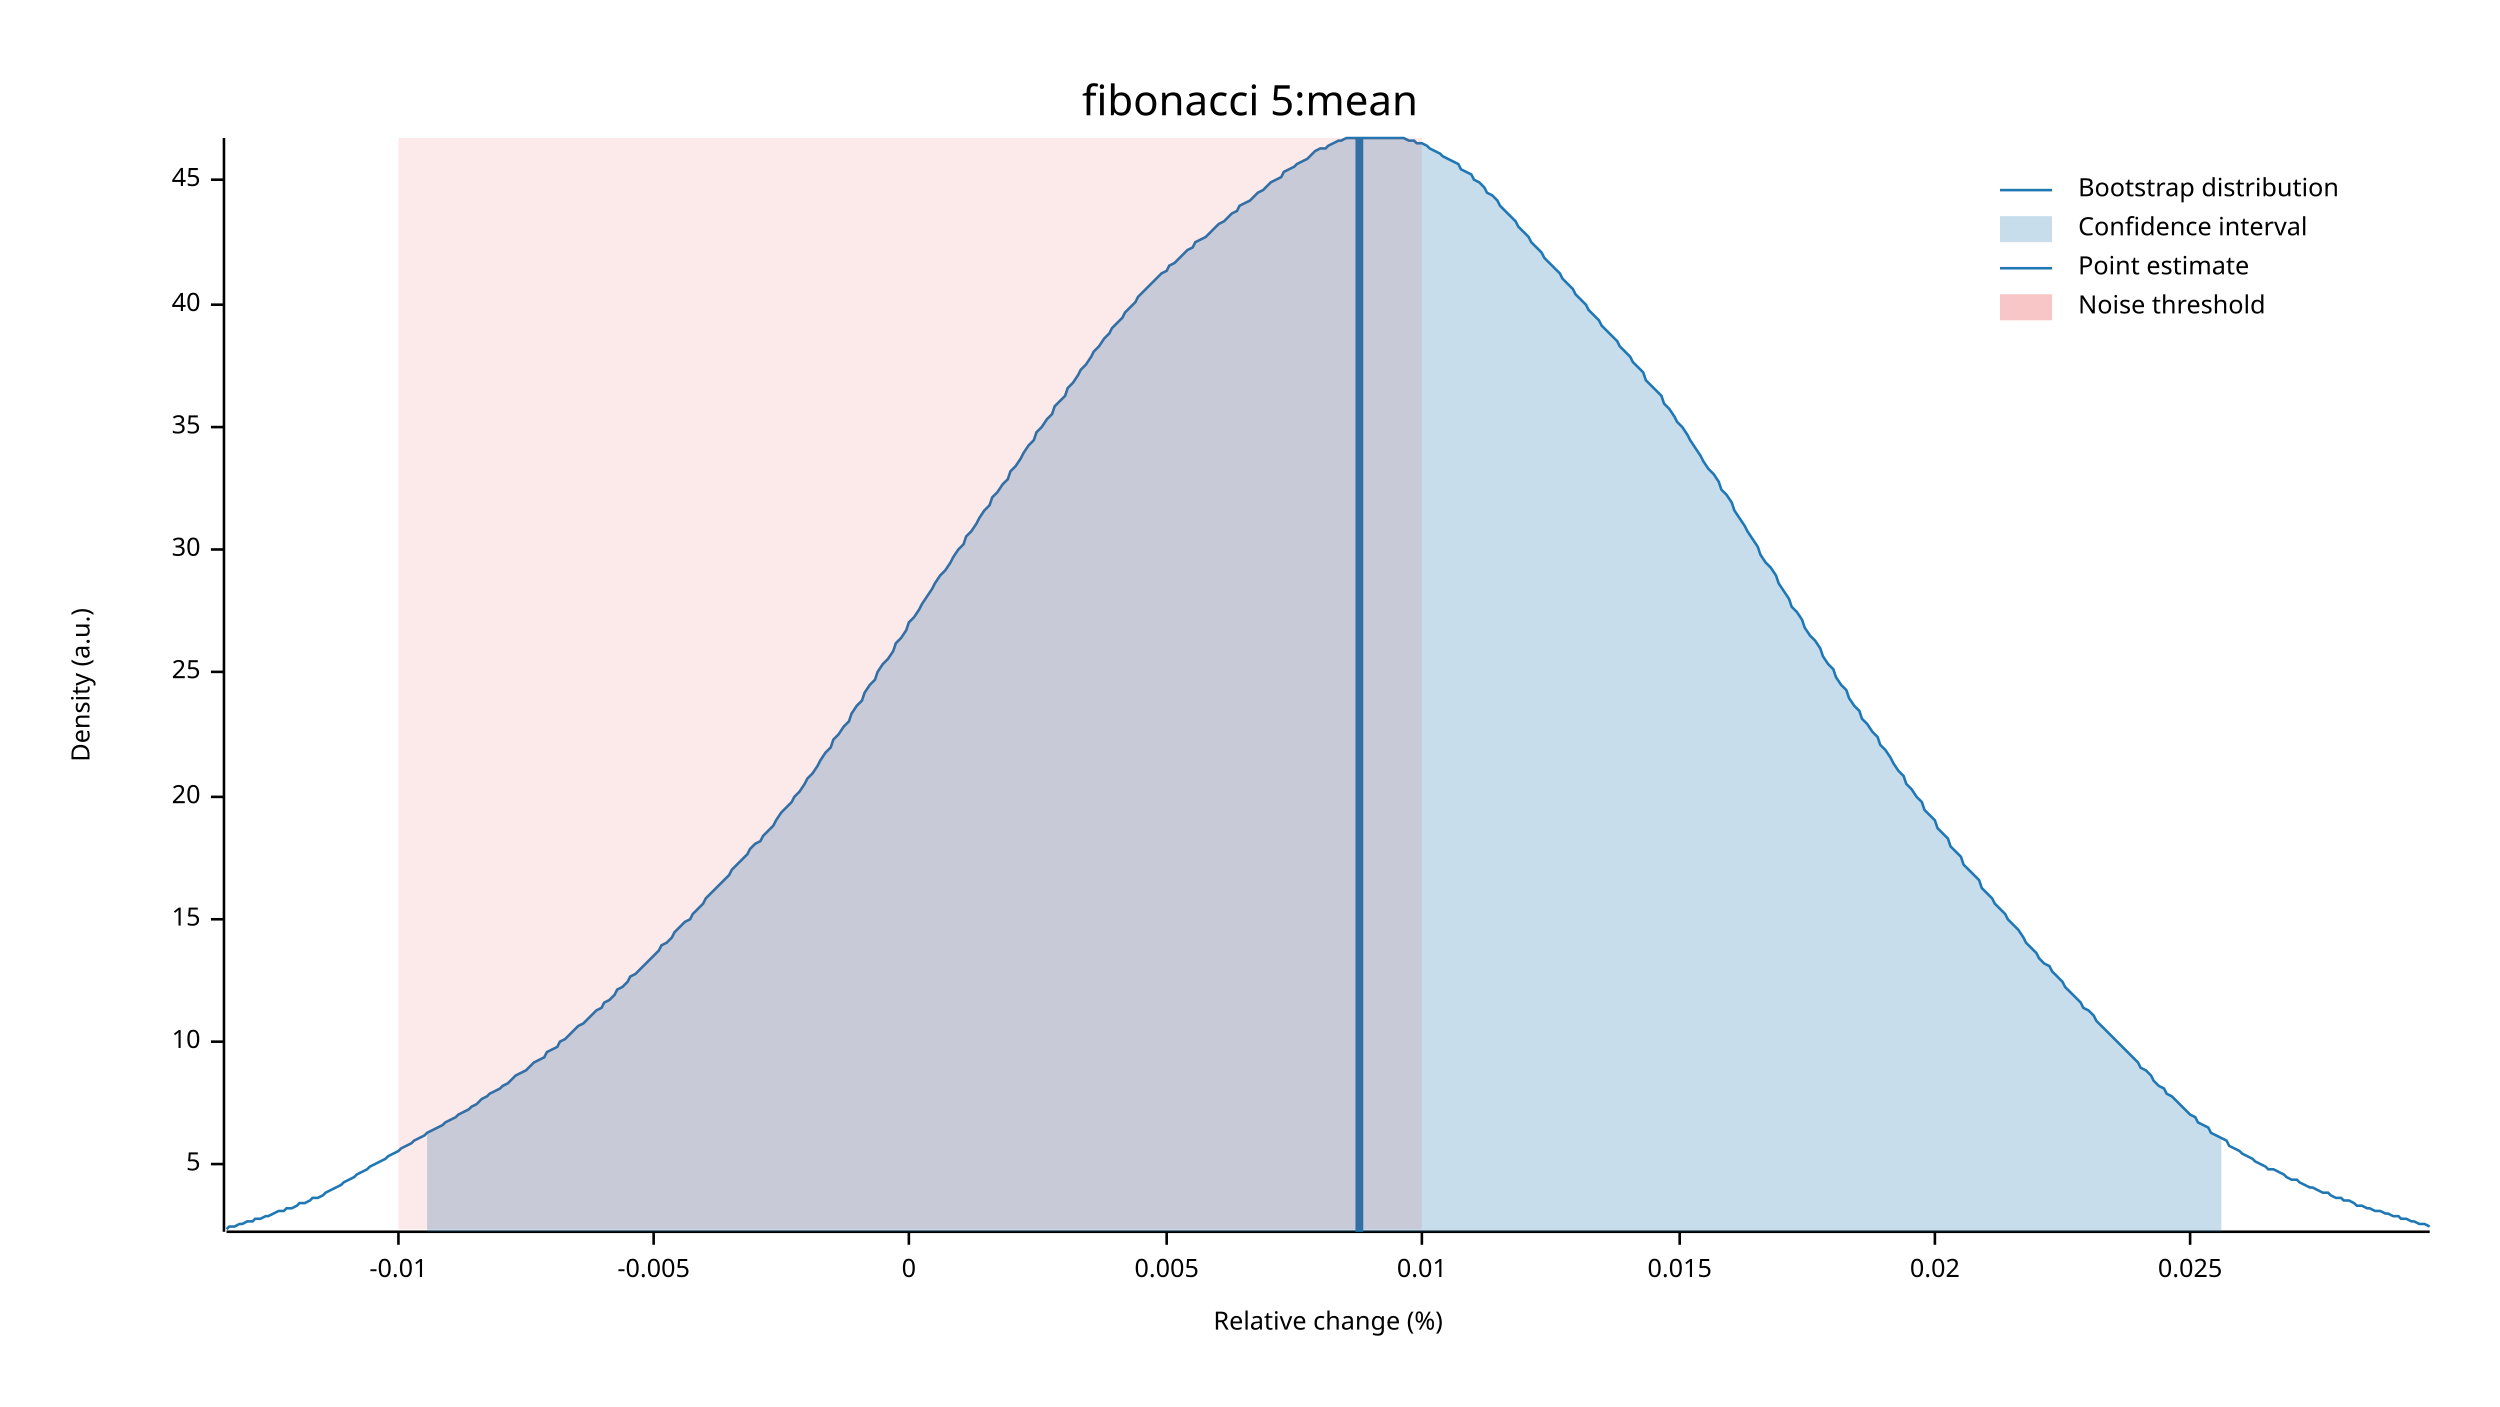
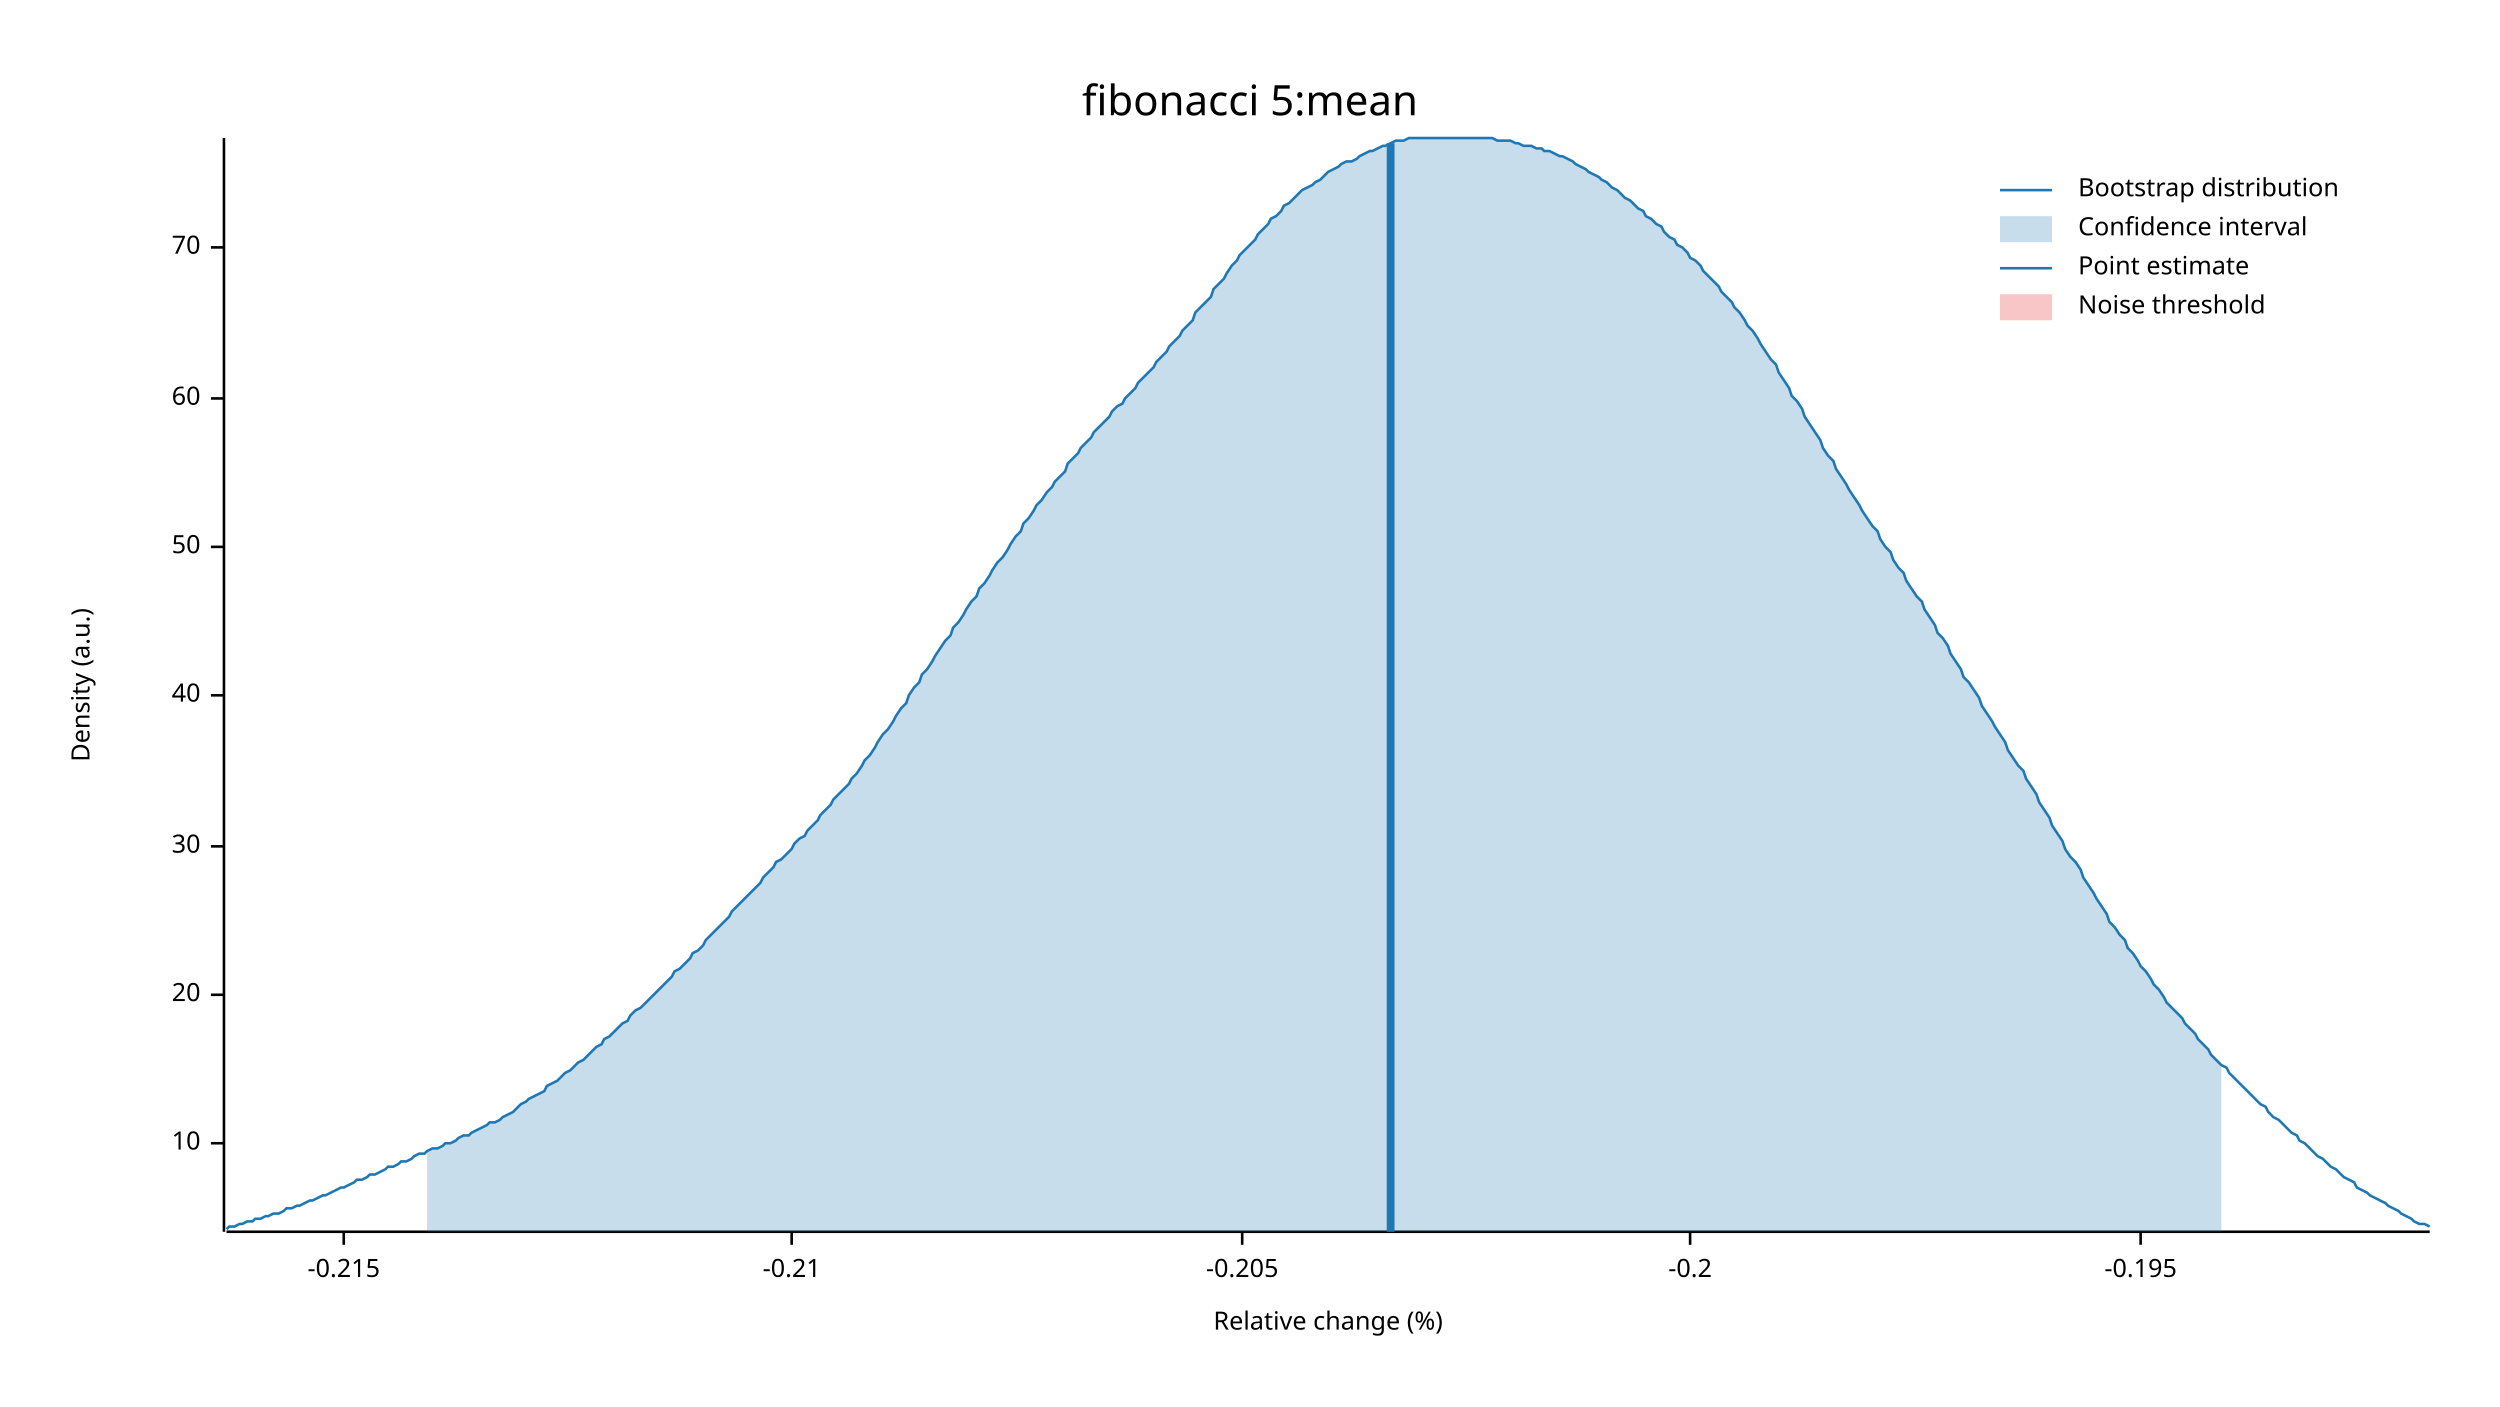
<svg xmlns="http://www.w3.org/2000/svg" width="960" height="540">
  <text x="480" y="32" dy="0.76em" text-anchor="middle" font-family="sans-serif" font-size="16.129" opacity="1" fill="#000000">
fibonacci 5:mean
</text>
  <text x="27" y="263" dy="0.76em" text-anchor="middle" font-family="sans-serif" font-size="9.677" opacity="1" fill="#000000" transform="rotate(270, 27, 263)">
Density (a.u.)
</text>
  <text x="510" y="513" dy="-0.5ex" text-anchor="middle" font-family="sans-serif" font-size="9.677" opacity="1" fill="#000000">
Relative change (%)
</text>
  <polyline fill="none" opacity="1" stroke="#000000" stroke-width="1" points="86,53 86,473 " />
-   <text x="77" y="447" dy="0.5ex" text-anchor="end" font-family="sans-serif" font-size="9.677" opacity="1" fill="#000000">
- 5
- </text>
-   <polyline fill="none" opacity="1" stroke="#000000" stroke-width="1" points="81,447 86,447 " />
-   <text x="77" y="400" dy="0.5ex" text-anchor="end" font-family="sans-serif" font-size="9.677" opacity="1" fill="#000000">
+   <text x="77" y="439" dy="0.5ex" text-anchor="end" font-family="sans-serif" font-size="9.677" opacity="1" fill="#000000">
10
</text>
-   <polyline fill="none" opacity="1" stroke="#000000" stroke-width="1" points="81,400 86,400 " />
-   <text x="77" y="353" dy="0.5ex" text-anchor="end" font-family="sans-serif" font-size="9.677" opacity="1" fill="#000000">
- 15
- </text>
-   <polyline fill="none" opacity="1" stroke="#000000" stroke-width="1" points="81,353 86,353 " />
-   <text x="77" y="306" dy="0.5ex" text-anchor="end" font-family="sans-serif" font-size="9.677" opacity="1" fill="#000000">
+   <polyline fill="none" opacity="1" stroke="#000000" stroke-width="1" points="81,439 86,439 " />
+   <text x="77" y="382" dy="0.5ex" text-anchor="end" font-family="sans-serif" font-size="9.677" opacity="1" fill="#000000">
20
</text>
-   <polyline fill="none" opacity="1" stroke="#000000" stroke-width="1" points="81,306 86,306 " />
-   <text x="77" y="258" dy="0.5ex" text-anchor="end" font-family="sans-serif" font-size="9.677" opacity="1" fill="#000000">
- 25
- </text>
-   <polyline fill="none" opacity="1" stroke="#000000" stroke-width="1" points="81,258 86,258 " />
-   <text x="77" y="211" dy="0.5ex" text-anchor="end" font-family="sans-serif" font-size="9.677" opacity="1" fill="#000000">
+   <polyline fill="none" opacity="1" stroke="#000000" stroke-width="1" points="81,382 86,382 " />
+   <text x="77" y="325" dy="0.5ex" text-anchor="end" font-family="sans-serif" font-size="9.677" opacity="1" fill="#000000">
30
</text>
-   <polyline fill="none" opacity="1" stroke="#000000" stroke-width="1" points="81,211 86,211 " />
-   <text x="77" y="164" dy="0.5ex" text-anchor="end" font-family="sans-serif" font-size="9.677" opacity="1" fill="#000000">
- 35
- </text>
-   <polyline fill="none" opacity="1" stroke="#000000" stroke-width="1" points="81,164 86,164 " />
-   <text x="77" y="117" dy="0.5ex" text-anchor="end" font-family="sans-serif" font-size="9.677" opacity="1" fill="#000000">
+   <polyline fill="none" opacity="1" stroke="#000000" stroke-width="1" points="81,325 86,325 " />
+   <text x="77" y="267" dy="0.5ex" text-anchor="end" font-family="sans-serif" font-size="9.677" opacity="1" fill="#000000">
40
</text>
-   <polyline fill="none" opacity="1" stroke="#000000" stroke-width="1" points="81,117 86,117 " />
-   <text x="77" y="69" dy="0.5ex" text-anchor="end" font-family="sans-serif" font-size="9.677" opacity="1" fill="#000000">
- 45
+   <polyline fill="none" opacity="1" stroke="#000000" stroke-width="1" points="81,267 86,267 " />
+   <text x="77" y="210" dy="0.5ex" text-anchor="end" font-family="sans-serif" font-size="9.677" opacity="1" fill="#000000">
+ 50
</text>
-   <polyline fill="none" opacity="1" stroke="#000000" stroke-width="1" points="81,69 86,69 " />
+   <polyline fill="none" opacity="1" stroke="#000000" stroke-width="1" points="81,210 86,210 " />
+   <text x="77" y="153" dy="0.5ex" text-anchor="end" font-family="sans-serif" font-size="9.677" opacity="1" fill="#000000">
+ 60
+ </text>
+   <polyline fill="none" opacity="1" stroke="#000000" stroke-width="1" points="81,153 86,153 " />
+   <text x="77" y="95" dy="0.5ex" text-anchor="end" font-family="sans-serif" font-size="9.677" opacity="1" fill="#000000">
+ 70
+ </text>
+   <polyline fill="none" opacity="1" stroke="#000000" stroke-width="1" points="81,95 86,95 " />
  <polyline fill="none" opacity="1" stroke="#000000" stroke-width="1" points="87,473 933,473 " />
-   <text x="153" y="483" dy="0.76em" text-anchor="middle" font-family="sans-serif" font-size="9.677" opacity="1" fill="#000000">
- -0.01
+   <text x="132" y="483" dy="0.76em" text-anchor="middle" font-family="sans-serif" font-size="9.677" opacity="1" fill="#000000">
+ -0.215
</text>
-   <polyline fill="none" opacity="1" stroke="#000000" stroke-width="1" points="153,473 153,478 " />
-   <text x="251" y="483" dy="0.76em" text-anchor="middle" font-family="sans-serif" font-size="9.677" opacity="1" fill="#000000">
- -0.005
+   <polyline fill="none" opacity="1" stroke="#000000" stroke-width="1" points="132,473 132,478 " />
+   <text x="304" y="483" dy="0.76em" text-anchor="middle" font-family="sans-serif" font-size="9.677" opacity="1" fill="#000000">
+ -0.21
</text>
-   <polyline fill="none" opacity="1" stroke="#000000" stroke-width="1" points="251,473 251,478 " />
-   <text x="349" y="483" dy="0.76em" text-anchor="middle" font-family="sans-serif" font-size="9.677" opacity="1" fill="#000000">
- 0
+   <polyline fill="none" opacity="1" stroke="#000000" stroke-width="1" points="304,473 304,478 " />
+   <text x="477" y="483" dy="0.76em" text-anchor="middle" font-family="sans-serif" font-size="9.677" opacity="1" fill="#000000">
+ -0.205
</text>
-   <polyline fill="none" opacity="1" stroke="#000000" stroke-width="1" points="349,473 349,478 " />
-   <text x="448" y="483" dy="0.76em" text-anchor="middle" font-family="sans-serif" font-size="9.677" opacity="1" fill="#000000">
- 0.005
+   <polyline fill="none" opacity="1" stroke="#000000" stroke-width="1" points="477,473 477,478 " />
+   <text x="649" y="483" dy="0.76em" text-anchor="middle" font-family="sans-serif" font-size="9.677" opacity="1" fill="#000000">
+ -0.2
</text>
-   <polyline fill="none" opacity="1" stroke="#000000" stroke-width="1" points="448,473 448,478 " />
-   <text x="546" y="483" dy="0.76em" text-anchor="middle" font-family="sans-serif" font-size="9.677" opacity="1" fill="#000000">
- 0.01
+   <polyline fill="none" opacity="1" stroke="#000000" stroke-width="1" points="649,473 649,478 " />
+   <text x="822" y="483" dy="0.76em" text-anchor="middle" font-family="sans-serif" font-size="9.677" opacity="1" fill="#000000">
+ -0.195
</text>
-   <polyline fill="none" opacity="1" stroke="#000000" stroke-width="1" points="546,473 546,478 " />
-   <text x="645" y="483" dy="0.76em" text-anchor="middle" font-family="sans-serif" font-size="9.677" opacity="1" fill="#000000">
- 0.015
- </text>
-   <polyline fill="none" opacity="1" stroke="#000000" stroke-width="1" points="645,473 645,478 " />
-   <text x="743" y="483" dy="0.76em" text-anchor="middle" font-family="sans-serif" font-size="9.677" opacity="1" fill="#000000">
- 0.02
- </text>
-   <polyline fill="none" opacity="1" stroke="#000000" stroke-width="1" points="743,473 743,478 " />
-   <text x="841" y="483" dy="0.76em" text-anchor="middle" font-family="sans-serif" font-size="9.677" opacity="1" fill="#000000">
- 0.025
- </text>
-   <polyline fill="none" opacity="1" stroke="#000000" stroke-width="1" points="841,473 841,478 " />
-   <polyline fill="none" opacity="1" stroke="#1F78B4" stroke-width="1" points="87,472 88,471 90,471 92,470 93,470 95,469 97,469 98,468 100,468 102,467 103,467 105,466 107,465 109,465 110,464 112,464 114,463 115,462 117,462 119,461 120,460 122,460 124,459 125,458 127,457 129,456 131,455 132,454 134,453 136,452 137,451 139,450 141,449 142,448 144,447 146,446 148,445 149,444 151,443 153,442 154,441 156,440 158,439 159,438 161,437 163,436 164,435 166,434 168,433 170,432 171,431 173,430 175,429 176,428 178,427 180,426 181,425 183,424 185,422 187,421 188,420 190,419 192,418 193,417 195,416 197,414 198,413 200,412 202,411 203,410 205,408 207,407 209,406 210,404 212,403 214,402 215,400 217,399 219,397 220,396 222,394 224,393 226,391 227,390 229,388 231,387 232,385 234,384 236,382 237,380 239,379 241,377 242,375 244,374 246,372 248,370 249,369 251,367 253,365 254,363 256,362 258,360 259,358 261,356 263,354 265,353 266,351 268,349 270,347 271,345 273,343 275,341 276,340 278,338 280,336 281,334 283,332 285,330 287,328 288,326 290,324 292,323 293,321 295,319 297,317 298,315 300,312 302,310 304,308 305,306 307,304 309,301 310,299 312,297 314,294 315,292 317,289 319,287 320,284 322,282 324,279 326,277 327,274 329,271 331,269 332,266 334,263 336,261 337,258 339,255 341,253 343,250 344,247 346,245 348,242 349,239 351,237 353,234 354,232 356,229 358,226 359,224 361,221 363,219 365,216 366,214 368,211 370,209 371,206 373,204 375,201 376,199 378,196 380,194 381,191 383,189 385,186 387,184 388,181 390,179 392,176 393,174 395,171 397,169 398,166 400,164 402,161 404,159 405,156 407,154 409,152 410,149 412,147 414,144 415,142 417,140 419,137 420,135 422,133 424,130 426,128 427,126 429,124 431,122 432,120 434,118 436,116 437,114 439,112 441,110 443,108 444,107 446,105 448,104 449,102 451,101 453,99 454,98 456,96 458,95 459,93 461,92 463,91 465,89 466,88 468,86 470,85 471,84 473,82 475,81 476,79 478,78 480,77 482,75 483,74 485,73 487,71 488,70 490,69 492,68 493,66 495,65 497,64 498,63 500,62 502,61 504,59 505,58 507,57 509,57 510,56 512,55 514,54 515,54 517,53 519,53 521,53 522,53 524,53 526,53 527,53 529,53 531,53 532,53 534,53 536,53 537,53 539,53 541,54 543,54 544,55 546,55 548,56 549,57 551,58 553,59 554,60 556,61 558,62 560,63 561,65 563,66 565,67 566,69 568,70 570,72 571,74 573,75 575,77 576,79 578,81 580,83 582,85 583,87 585,89 587,91 588,93 590,95 592,97 593,99 595,101 597,103 599,105 600,107 602,109 604,111 605,113 607,115 609,117 610,119 612,121 614,123 615,125 617,127 619,129 621,131 622,133 624,135 626,137 627,139 629,141 631,143 632,146 634,148 636,150 638,152 639,155 641,157 643,160 644,162 646,164 648,167 649,169 651,172 653,175 654,177 656,180 658,182 660,185 661,188 663,190 665,193 666,196 668,199 670,202 671,204 673,207 675,210 676,213 678,216 680,218 682,221 683,224 685,227 687,230 688,233 690,235 692,238 693,241 695,244 697,246 699,249 700,252 702,255 704,257 705,260 707,263 709,265 710,268 712,271 714,273 715,276 717,278 719,281 721,283 722,286 724,288 726,291 727,293 729,296 731,298 732,301 734,303 736,306 738,308 739,311 741,313 743,315 744,318 746,320 748,322 749,325 751,327 753,329 754,332 756,334 758,336 760,338 761,341 763,343 765,345 766,347 768,349 770,351 771,353 773,355 775,357 777,360 778,362 780,364 782,366 783,368 785,370 787,371 788,373 790,375 792,377 793,379 795,381 797,383 799,385 800,387 802,388 804,390 805,392 807,394 809,396 810,397 812,399 814,401 816,403 817,404 819,406 821,408 822,410 824,411 826,413 827,415 829,417 831,418 832,420 834,421 836,423 838,425 839,426 841,428 843,429 844,431 846,432 848,433 849,435 851,436 853,437 855,438 856,440 858,441 860,442 861,443 863,444 865,445 866,446 868,447 870,448 871,449 873,449 875,450 877,451 878,452 880,453 882,453 883,454 885,455 887,456 888,456 890,457 892,458 894,458 895,459 897,460 899,460 900,461 902,461 904,462 905,463 907,463 909,464 910,464 912,465 914,465 916,466 917,466 919,467 921,467 922,468 924,468 926,469 927,469 929,470 931,470 933,471 " />
-   <polygon opacity="0.25" fill="#1F78B4" points="164,435 166,434 168,433 170,432 171,431 173,430 175,429 176,428 178,427 180,426 181,425 183,424 185,422 187,421 188,420 190,419 192,418 193,417 195,416 197,414 198,413 200,412 202,411 203,410 205,408 207,407 209,406 210,404 212,403 214,402 215,400 217,399 219,397 220,396 222,394 224,393 226,391 227,390 229,388 231,387 232,385 234,384 236,382 237,380 239,379 241,377 242,375 244,374 246,372 248,370 249,369 251,367 253,365 254,363 256,362 258,360 259,358 261,356 263,354 265,353 266,351 268,349 270,347 271,345 273,343 275,341 276,340 278,338 280,336 281,334 283,332 285,330 287,328 288,326 290,324 292,323 293,321 295,319 297,317 298,315 300,312 302,310 304,308 305,306 307,304 309,301 310,299 312,297 314,294 315,292 317,289 319,287 320,284 322,282 324,279 326,277 327,274 329,271 331,269 332,266 334,263 336,261 337,258 339,255 341,253 343,250 344,247 346,245 348,242 349,239 351,237 353,234 354,232 356,229 358,226 359,224 361,221 363,219 365,216 366,214 368,211 370,209 371,206 373,204 375,201 376,199 378,196 380,194 381,191 383,189 385,186 387,184 388,181 390,179 392,176 393,174 395,171 397,169 398,166 400,164 402,161 404,159 405,156 407,154 409,152 410,149 412,147 414,144 415,142 417,140 419,137 420,135 422,133 424,130 426,128 427,126 429,124 431,122 432,120 434,118 436,116 437,114 439,112 441,110 443,108 444,107 446,105 448,104 449,102 451,101 453,99 454,98 456,96 458,95 459,93 461,92 463,91 465,89 466,88 468,86 470,85 471,84 473,82 475,81 476,79 478,78 480,77 482,75 483,74 485,73 487,71 488,70 490,69 492,68 493,66 495,65 497,64 498,63 500,62 502,61 504,59 505,58 507,57 509,57 510,56 512,55 514,54 515,54 517,53 519,53 521,53 522,53 524,53 526,53 527,53 529,53 531,53 532,53 534,53 536,53 537,53 539,53 541,54 543,54 544,55 546,55 548,56 549,57 551,58 553,59 554,60 556,61 558,62 560,63 561,65 563,66 565,67 566,69 568,70 570,72 571,74 573,75 575,77 576,79 578,81 580,83 582,85 583,87 585,89 587,91 588,93 590,95 592,97 593,99 595,101 597,103 599,105 600,107 602,109 604,111 605,113 607,115 609,117 610,119 612,121 614,123 615,125 617,127 619,129 621,131 622,133 624,135 626,137 627,139 629,141 631,143 632,146 634,148 636,150 638,152 639,155 641,157 643,160 644,162 646,164 648,167 649,169 651,172 653,175 654,177 656,180 658,182 660,185 661,188 663,190 665,193 666,196 668,199 670,202 671,204 673,207 675,210 676,213 678,216 680,218 682,221 683,224 685,227 687,230 688,233 690,235 692,238 693,241 695,244 697,246 699,249 700,252 702,255 704,257 705,260 707,263 709,265 710,268 712,271 714,273 715,276 717,278 719,281 721,283 722,286 724,288 726,291 727,293 729,296 731,298 732,301 734,303 736,306 738,308 739,311 741,313 743,315 744,318 746,320 748,322 749,325 751,327 753,329 754,332 756,334 758,336 760,338 761,341 763,343 765,345 766,347 768,349 770,351 771,353 773,355 775,357 777,360 778,362 780,364 782,366 783,368 785,370 787,371 788,373 790,375 792,377 793,379 795,381 797,383 799,385 800,387 802,388 804,390 805,392 807,394 809,396 810,397 812,399 814,401 816,403 817,404 819,406 821,408 822,410 824,411 826,413 827,415 829,417 831,418 832,420 834,421 836,423 838,425 839,426 841,428 843,429 844,431 846,432 848,433 849,435 851,436 853,437 853,473 164,473 " />
-   <polyline fill="none" opacity="1" stroke="#1F78B4" stroke-width="3" points="522,473 522,53 " />
-   <rect x="153" y="53" width="393" height="419" opacity="0.1" fill="#E31A1C" stroke="none" />
+   <polyline fill="none" opacity="1" stroke="#000000" stroke-width="1" points="822,473 822,478 " />
+   <polyline fill="none" opacity="1" stroke="#1F78B4" stroke-width="1" points="87,472 88,471 90,471 92,470 93,470 95,469 97,469 98,468 100,468 102,467 103,467 105,466 107,466 109,465 110,464 112,464 114,463 115,463 117,462 119,461 120,461 122,460 124,459 125,459 127,458 129,457 131,456 132,456 134,455 136,454 137,453 139,453 141,452 142,451 144,451 146,450 148,449 149,448 151,448 153,447 154,446 156,446 158,445 159,444 161,443 163,443 164,442 166,441 168,441 170,440 171,439 173,439 175,438 176,437 178,436 180,436 181,435 183,434 185,433 187,432 188,431 190,431 192,430 193,429 195,428 197,427 198,426 200,424 202,423 203,422 205,421 207,420 209,419 210,417 212,416 214,415 215,414 217,412 219,411 220,410 222,408 224,407 226,405 227,404 229,402 231,401 232,399 234,398 236,396 237,395 239,393 241,392 242,390 244,388 246,387 248,385 249,384 251,382 253,380 254,379 256,377 258,375 259,373 261,372 263,370 265,368 266,366 268,365 270,363 271,361 273,359 275,357 276,356 278,354 280,352 281,350 283,348 285,346 287,344 288,343 290,341 292,339 293,337 295,335 297,333 298,331 300,330 302,328 304,326 305,324 307,322 309,321 310,319 312,317 314,315 315,313 317,311 319,309 320,307 322,305 324,303 326,301 327,299 329,297 331,294 332,292 334,290 336,287 337,285 339,282 341,280 343,277 344,275 346,272 348,270 349,267 351,264 353,262 354,259 356,257 358,254 359,252 361,249 363,246 365,244 366,241 368,239 370,236 371,234 373,231 375,229 376,226 378,224 380,221 381,219 383,216 385,214 387,211 388,209 390,206 392,204 393,201 395,199 397,196 398,194 400,192 402,189 404,187 405,185 407,183 409,181 410,178 412,176 414,174 415,172 417,170 419,168 420,166 422,164 424,162 426,160 427,158 429,156 431,155 432,153 434,151 436,149 437,147 439,145 441,143 443,141 444,139 446,137 448,135 449,133 451,131 453,129 454,127 456,125 458,123 459,120 461,118 463,116 465,114 466,111 468,109 470,107 471,105 473,102 475,100 476,98 478,96 480,94 482,92 483,90 485,88 487,86 488,84 490,83 492,81 493,79 495,78 497,76 498,75 500,73 502,72 504,71 505,70 507,69 509,67 510,66 512,65 514,64 515,63 517,62 519,62 521,61 522,60 524,59 526,58 527,58 529,57 531,56 532,56 534,55 536,54 537,54 539,54 541,53 543,53 544,53 546,53 548,53 549,53 551,53 553,53 554,53 556,53 558,53 560,53 561,53 563,53 565,53 566,53 568,53 570,53 571,53 573,53 575,54 576,54 578,54 580,54 582,55 583,55 585,56 587,56 588,56 590,57 592,57 593,58 595,58 597,59 599,60 600,60 602,61 604,62 605,63 607,64 609,65 610,66 612,67 614,68 615,69 617,70 619,72 621,73 622,74 624,76 626,77 627,78 629,80 631,81 632,83 634,84 636,86 638,87 639,89 641,91 643,92 644,94 646,95 648,97 649,99 651,100 653,102 654,104 656,106 658,108 660,110 661,112 663,114 665,116 666,118 668,120 670,123 671,125 673,127 675,130 676,132 678,135 680,138 682,140 683,143 685,146 687,149 688,152 690,154 692,157 693,160 695,163 697,166 699,169 700,172 702,175 704,177 705,180 707,183 709,186 710,188 712,191 714,194 715,196 717,199 719,202 721,204 722,207 724,210 726,212 727,215 729,218 731,220 732,223 734,226 736,229 738,231 739,234 741,237 743,240 744,243 746,245 748,248 749,251 751,254 753,257 754,260 756,262 758,265 760,268 761,271 763,274 765,277 766,279 768,282 770,285 771,288 773,291 775,294 777,296 778,299 780,302 782,305 783,308 785,311 787,314 788,317 790,320 792,323 793,326 795,329 797,331 799,334 800,337 802,340 804,343 805,345 807,348 809,351 810,354 812,356 814,359 816,361 817,364 819,366 821,369 822,371 824,373 826,376 827,378 829,380 831,383 832,385 834,387 836,389 838,391 839,393 841,395 843,397 844,399 846,401 848,403 849,405 851,407 853,409 855,410 856,412 858,414 860,416 861,417 863,419 865,421 866,422 868,424 870,425 871,427 873,429 875,430 877,432 878,433 880,435 882,436 883,438 885,439 887,441 888,442 890,444 892,445 894,447 895,448 897,449 899,451 900,452 902,453 904,454 905,456 907,457 909,458 910,459 912,460 914,461 916,462 917,463 919,464 921,465 922,466 924,467 926,468 927,469 929,470 931,470 933,471 " />
+   <polygon opacity="0.25" fill="#1F78B4" points="164,442 166,441 168,441 170,440 171,439 173,439 175,438 176,437 178,436 180,436 181,435 183,434 185,433 187,432 188,431 190,431 192,430 193,429 195,428 197,427 198,426 200,424 202,423 203,422 205,421 207,420 209,419 210,417 212,416 214,415 215,414 217,412 219,411 220,410 222,408 224,407 226,405 227,404 229,402 231,401 232,399 234,398 236,396 237,395 239,393 241,392 242,390 244,388 246,387 248,385 249,384 251,382 253,380 254,379 256,377 258,375 259,373 261,372 263,370 265,368 266,366 268,365 270,363 271,361 273,359 275,357 276,356 278,354 280,352 281,350 283,348 285,346 287,344 288,343 290,341 292,339 293,337 295,335 297,333 298,331 300,330 302,328 304,326 305,324 307,322 309,321 310,319 312,317 314,315 315,313 317,311 319,309 320,307 322,305 324,303 326,301 327,299 329,297 331,294 332,292 334,290 336,287 337,285 339,282 341,280 343,277 344,275 346,272 348,270 349,267 351,264 353,262 354,259 356,257 358,254 359,252 361,249 363,246 365,244 366,241 368,239 370,236 371,234 373,231 375,229 376,226 378,224 380,221 381,219 383,216 385,214 387,211 388,209 390,206 392,204 393,201 395,199 397,196 398,194 400,192 402,189 404,187 405,185 407,183 409,181 410,178 412,176 414,174 415,172 417,170 419,168 420,166 422,164 424,162 426,160 427,158 429,156 431,155 432,153 434,151 436,149 437,147 439,145 441,143 443,141 444,139 446,137 448,135 449,133 451,131 453,129 454,127 456,125 458,123 459,120 461,118 463,116 465,114 466,111 468,109 470,107 471,105 473,102 475,100 476,98 478,96 480,94 482,92 483,90 485,88 487,86 488,84 490,83 492,81 493,79 495,78 497,76 498,75 500,73 502,72 504,71 505,70 507,69 509,67 510,66 512,65 514,64 515,63 517,62 519,62 521,61 522,60 524,59 526,58 527,58 529,57 531,56 532,56 534,55 536,54 537,54 539,54 541,53 543,53 544,53 546,53 548,53 549,53 551,53 553,53 554,53 556,53 558,53 560,53 561,53 563,53 565,53 566,53 568,53 570,53 571,53 573,53 575,54 576,54 578,54 580,54 582,55 583,55 585,56 587,56 588,56 590,57 592,57 593,58 595,58 597,59 599,60 600,60 602,61 604,62 605,63 607,64 609,65 610,66 612,67 614,68 615,69 617,70 619,72 621,73 622,74 624,76 626,77 627,78 629,80 631,81 632,83 634,84 636,86 638,87 639,89 641,91 643,92 644,94 646,95 648,97 649,99 651,100 653,102 654,104 656,106 658,108 660,110 661,112 663,114 665,116 666,118 668,120 670,123 671,125 673,127 675,130 676,132 678,135 680,138 682,140 683,143 685,146 687,149 688,152 690,154 692,157 693,160 695,163 697,166 699,169 700,172 702,175 704,177 705,180 707,183 709,186 710,188 712,191 714,194 715,196 717,199 719,202 721,204 722,207 724,210 726,212 727,215 729,218 731,220 732,223 734,226 736,229 738,231 739,234 741,237 743,240 744,243 746,245 748,248 749,251 751,254 753,257 754,260 756,262 758,265 760,268 761,271 763,274 765,277 766,279 768,282 770,285 771,288 773,291 775,294 777,296 778,299 780,302 782,305 783,308 785,311 787,314 788,317 790,320 792,323 793,326 795,329 797,331 799,334 800,337 802,340 804,343 805,345 807,348 809,351 810,354 812,356 814,359 816,361 817,364 819,366 821,369 822,371 824,373 826,376 827,378 829,380 831,383 832,385 834,387 836,389 838,391 839,393 841,395 843,397 844,399 846,401 848,403 849,405 851,407 853,409 853,473 164,473 " />
+   <polyline fill="none" opacity="1" stroke="#1F78B4" stroke-width="3" points="534,473 534,55 " />
+   <rect x="510" y="53" width="0" height="419" opacity="0.1" fill="#E31A1C" stroke="none" />
  <text x="798" y="68" dy="0.76em" text-anchor="start" font-family="sans-serif" font-size="9.677" opacity="1" fill="#000000">
Bootstrap distribution
</text>
  <text x="798" y="83" dy="0.76em" text-anchor="start" font-family="sans-serif" font-size="9.677" opacity="1" fill="#000000">
Confidence interval
</text>
  <text x="798" y="98" dy="0.76em" text-anchor="start" font-family="sans-serif" font-size="9.677" opacity="1" fill="#000000">
Point estimate
</text>
  <text x="798" y="113" dy="0.76em" text-anchor="start" font-family="sans-serif" font-size="9.677" opacity="1" fill="#000000">
Noise threshold
</text>
  <polyline fill="none" opacity="1" stroke="#1F78B4" stroke-width="1" points="768,73 788,73 " />
  <rect x="768" y="83" width="20" height="10" opacity="0.25" fill="#1F78B4" stroke="none" />
  <polyline fill="none" opacity="1" stroke="#1F78B4" stroke-width="1" points="768,103 788,103 " />
  <rect x="768" y="113" width="20" height="10" opacity="0.25" fill="#E31A1C" stroke="none" />
</svg>
